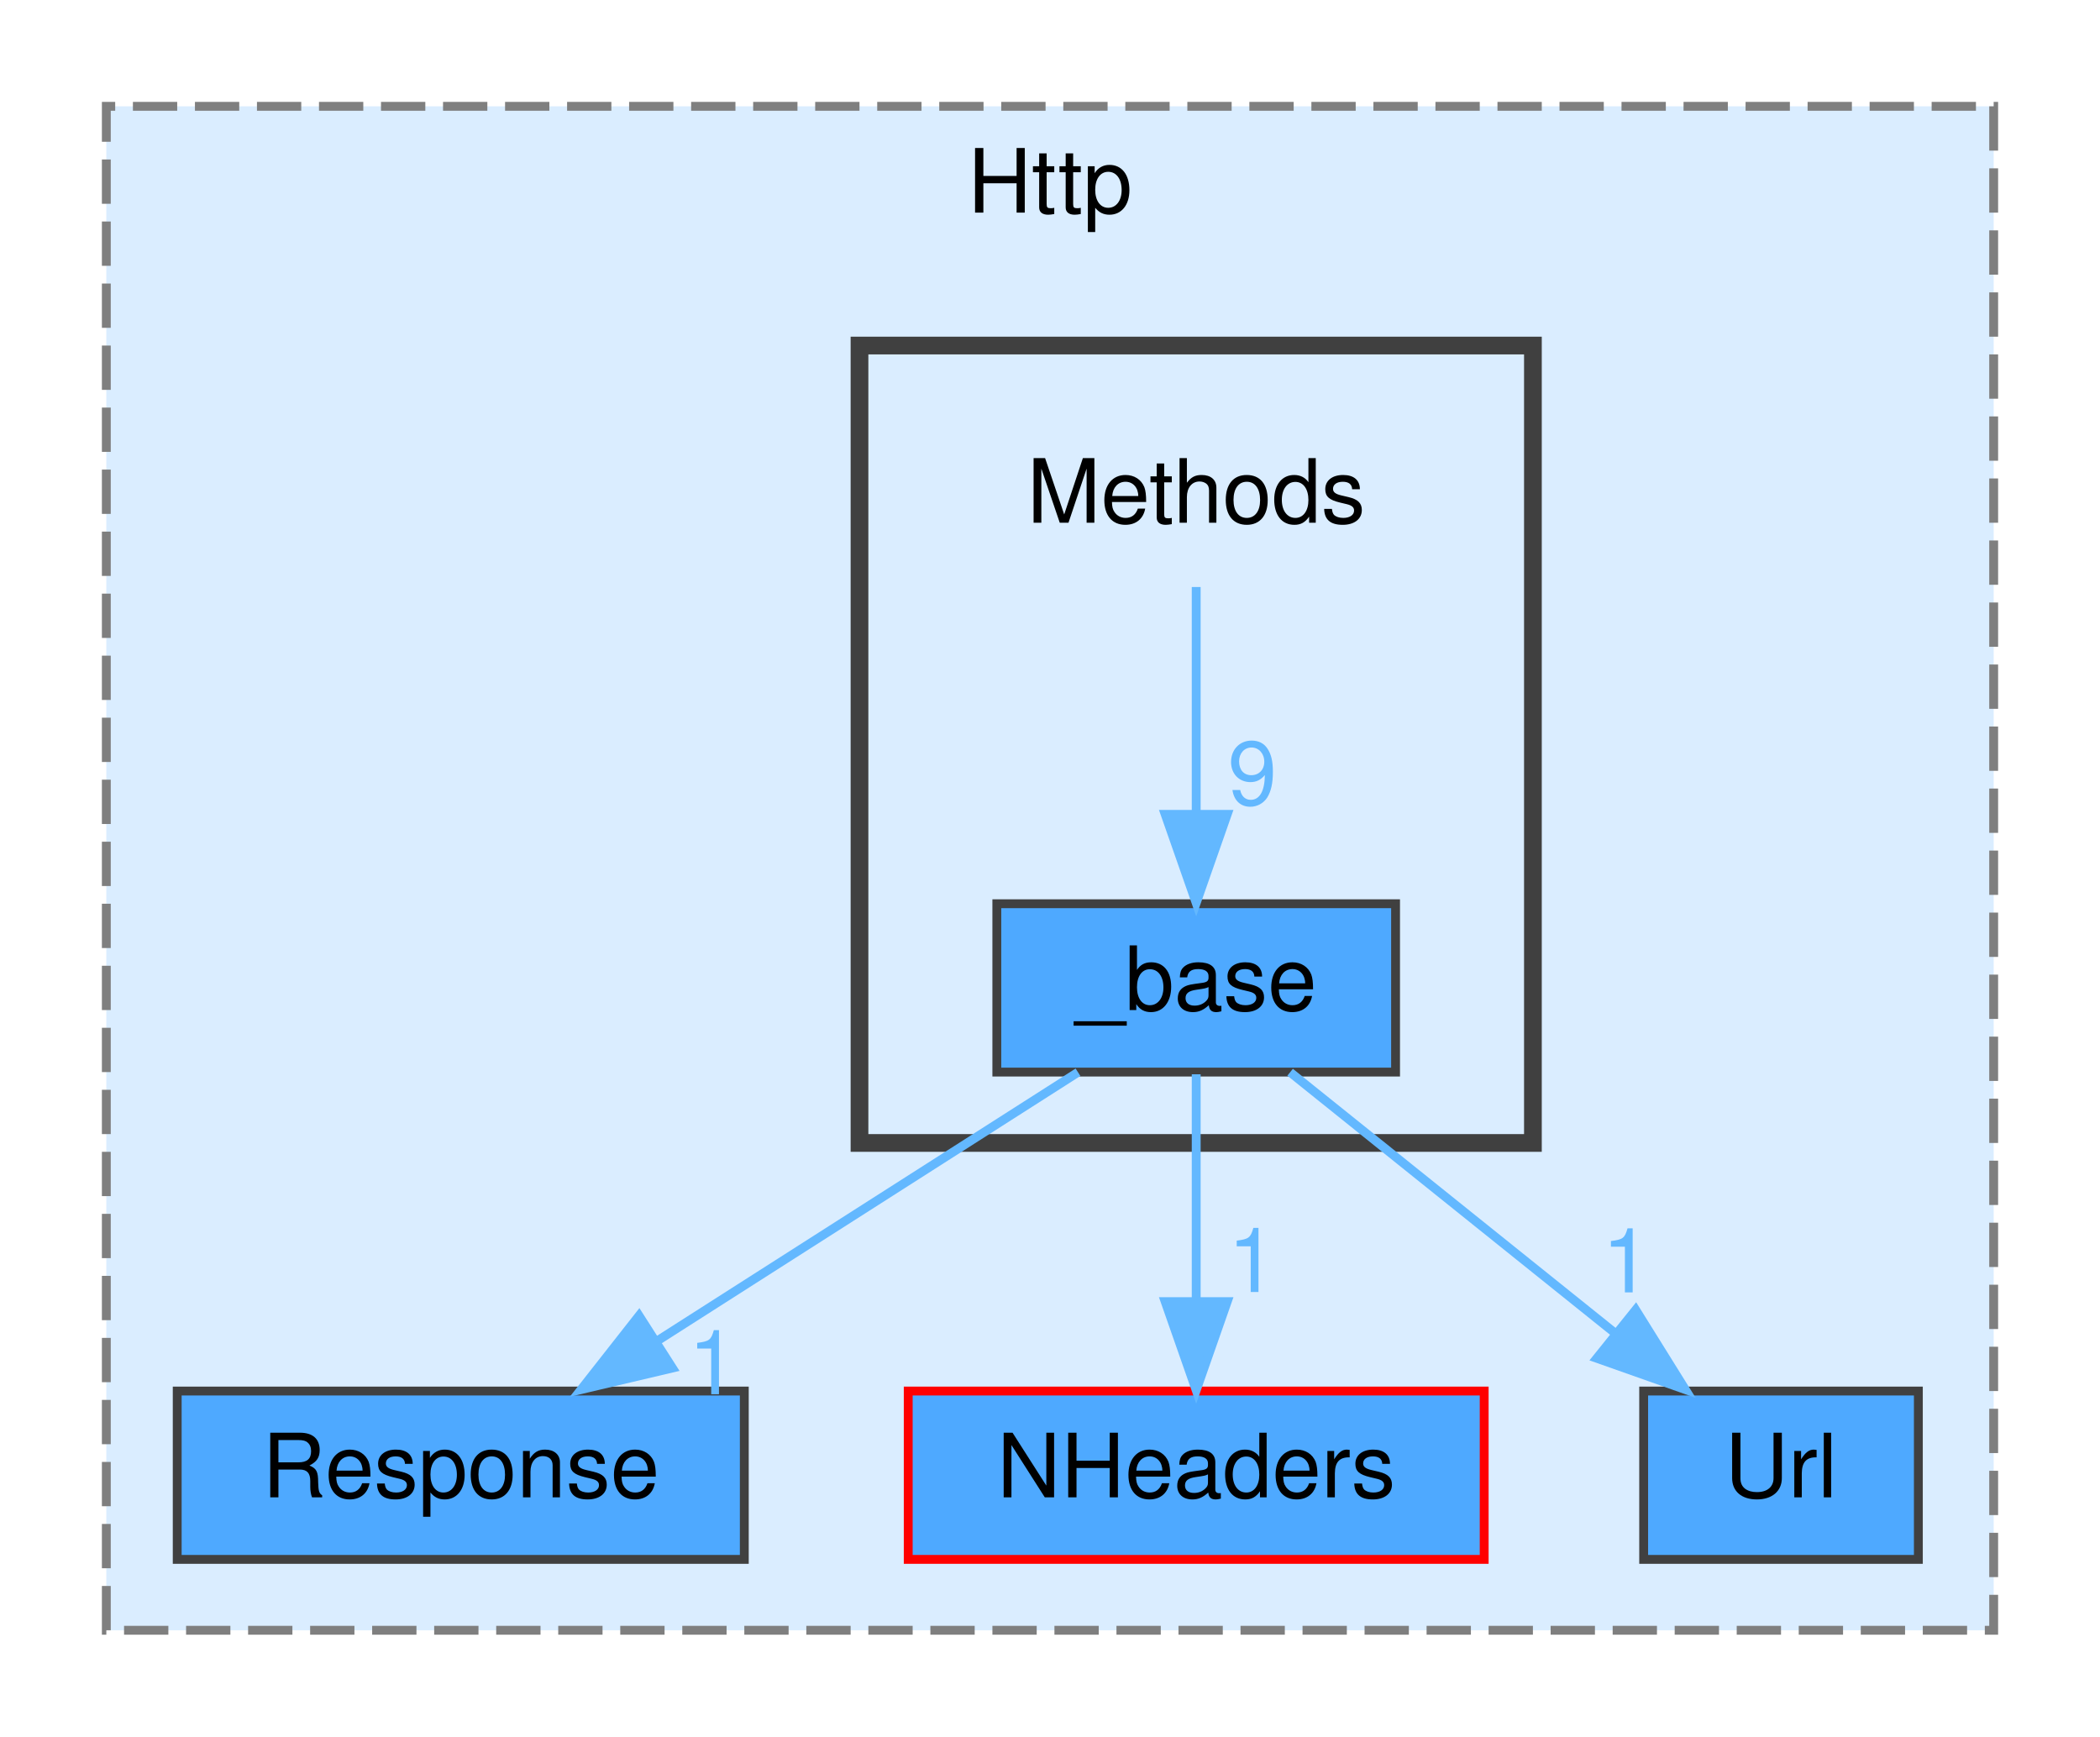
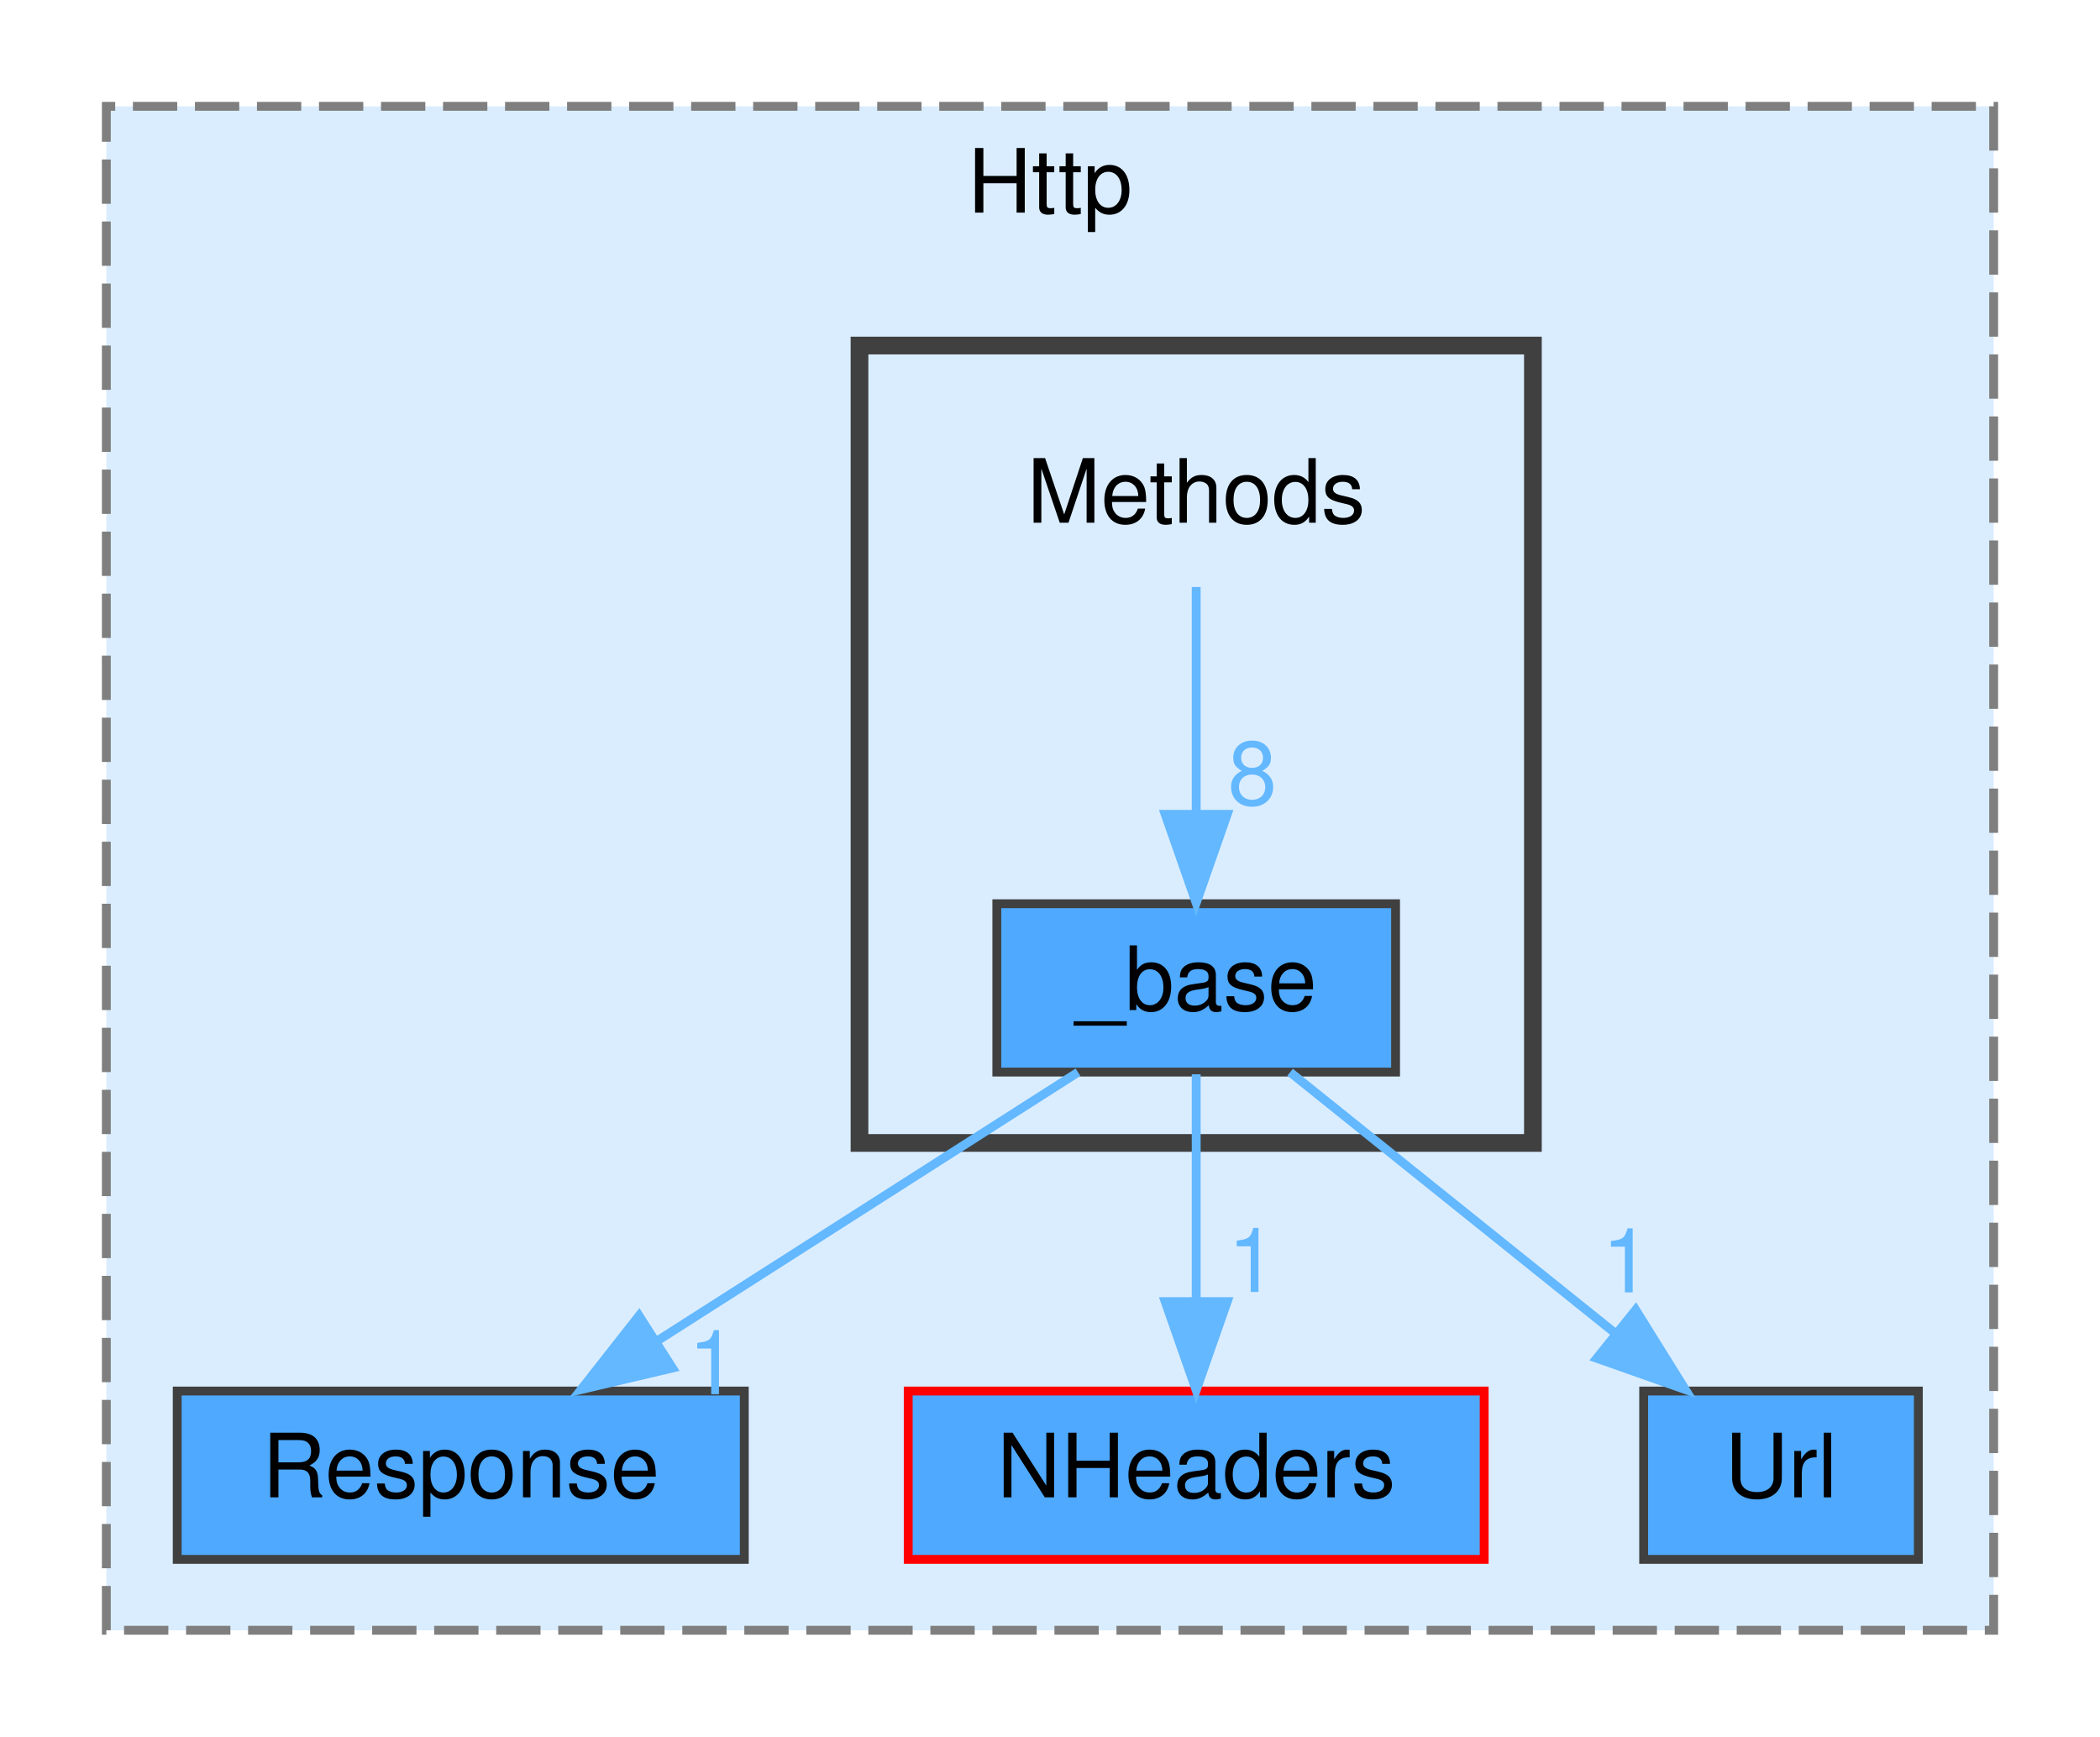
<svg xmlns="http://www.w3.org/2000/svg" xmlns:xlink="http://www.w3.org/1999/xlink" width="237pt" height="196pt" viewBox="0.00 0.00 237.00 196.00">
  <g id="graph0" class="graph" transform="scale(1 1) rotate(0) translate(4 192)">
    <g id="clust1" class="cluster">
      <g id="a_clust1">
        <a xlink:href="dir_41cc9e0bb4f1115e1fe2e2758d2bc168.html" target="_top" xlink:title="Http">
          <polygon fill="#daedff" stroke="#7f7f7f" stroke-dasharray="5,2" points="8,-8 8,-180 221,-180 221,-8 8,-8" />
          <text text-anchor="middle" x="114.5" y="-168" font-family="Helvetica,sans-Serif" font-size="10.00">Http</text>
        </a>
      </g>
    </g>
    <g id="clust2" class="cluster">
      <g id="a_clust2">
        <a xlink:href="dir_09d6a22b96cbdd451a8a41c9804b07f2.html" target="_top">
          <polygon fill="#daedff" stroke="#404040" stroke-width="2" points="93,-63 93,-153 169,-153 169,-63 93,-63" />
        </a>
      </g>
    </g>
    <g id="node1" class="node">
      <g id="a_node1">
        <a xlink:href="dir_2b930848939edf81047ea3b73a2c6d36.html" target="_top" xlink:title="Response">
          <polygon fill="#4ea9ff" stroke="#404040" points="80,-35 16,-35 16,-16 80,-16 80,-35" />
          <text text-anchor="middle" x="48" y="-23" font-family="Helvetica,sans-Serif" font-size="10.00">Response</text>
        </a>
      </g>
    </g>
    <g id="node2" class="node">
      <g id="a_node2">
        <a xlink:href="dir_608161aafd2af5389d03134ffea49c9f.html" target="_top" xlink:title="NHeaders">
          <polygon fill="#4ea9ff" stroke="red" points="163.5,-35 98.5,-35 98.5,-16 163.5,-16 163.5,-35" />
          <text text-anchor="middle" x="131" y="-23" font-family="Helvetica,sans-Serif" font-size="10.00">NHeaders</text>
        </a>
      </g>
    </g>
    <g id="node3" class="node">
      <g id="a_node3">
        <a xlink:href="dir_f0d5f9c2813ecd5c8dcd2e2ff3dca0a2.html" target="_top" xlink:title="Url">
          <polygon fill="#4ea9ff" stroke="#404040" points="212.5,-35 181.5,-35 181.5,-16 212.5,-16 212.5,-35" />
          <text text-anchor="middle" x="197" y="-23" font-family="Helvetica,sans-Serif" font-size="10.00">Url</text>
        </a>
      </g>
    </g>
    <g id="node4" class="node">
      <text text-anchor="middle" x="131" y="-133" font-family="Helvetica,sans-Serif" font-size="10.00">Methods</text>
    </g>
    <g id="node5" class="node">
      <g id="a_node5">
        <a xlink:href="dir_89c63d373f4c9055d88d4b9aac460ae7.html" target="_top" xlink:title="_base">
          <polygon fill="#4ea9ff" stroke="#404040" points="153.5,-90 108.5,-90 108.5,-71 153.5,-71 153.5,-90" />
          <text text-anchor="middle" x="131" y="-78" font-family="Helvetica,sans-Serif" font-size="10.00">_base</text>
        </a>
      </g>
    </g>
    <g id="edge1" class="edge">
      <g id="a_edge1">
        <a xlink:href="dir_000009_000001.html" target="_top">
          <path fill="none" stroke="#63b8ff" d="M131,-125.75C131,-118.8 131,-108.85 131,-100.13" />
          <polygon fill="#63b8ff" stroke="#63b8ff" points="134.5,-100.09 131,-90.09 127.5,-100.09 134.5,-100.09" />
        </a>
      </g>
      <g id="a_edge1-headlabel">
-         <a xlink:href="dir_000009_000001.html" target="_top" xlink:title="9">
-           <text text-anchor="middle" x="137.34" y="-101.18" font-family="Helvetica,sans-Serif" font-size="10.00" fill="#63b8ff">9</text>
+         <a xlink:href="dir_000009_000001.html" target="_top" xlink:title="8">
+           <text text-anchor="middle" x="137.34" y="-101.18" font-family="Helvetica,sans-Serif" font-size="10.00" fill="#63b8ff">8</text>
        </a>
      </g>
    </g>
    <g id="edge2" class="edge">
      <g id="a_edge2">
        <a xlink:href="dir_000001_000017.html" target="_top">
          <path fill="none" stroke="#63b8ff" d="M117.66,-70.98C104.91,-62.84 85.45,-50.41 70.33,-40.76" />
          <polygon fill="#63b8ff" stroke="#63b8ff" points="71.89,-37.6 61.58,-35.17 68.12,-43.5 71.89,-37.6" />
        </a>
      </g>
      <g id="a_edge2-headlabel">
        <a xlink:href="dir_000001_000017.html" target="_top" xlink:title="1">
          <text text-anchor="middle" x="76.45" y="-34.64" font-family="Helvetica,sans-Serif" font-size="10.00" fill="#63b8ff">1</text>
        </a>
      </g>
    </g>
    <g id="edge3" class="edge">
      <g id="a_edge3">
        <a xlink:href="dir_000001_000010.html" target="_top">
          <path fill="none" stroke="#63b8ff" d="M131,-70.75C131,-63.8 131,-53.85 131,-45.13" />
          <polygon fill="#63b8ff" stroke="#63b8ff" points="134.5,-45.09 131,-35.09 127.5,-45.09 134.5,-45.09" />
        </a>
      </g>
      <g id="a_edge3-headlabel">
        <a xlink:href="dir_000001_000010.html" target="_top" xlink:title="1">
          <text text-anchor="middle" x="137.34" y="-46.18" font-family="Helvetica,sans-Serif" font-size="10.00" fill="#63b8ff">1</text>
        </a>
      </g>
    </g>
    <g id="edge4" class="edge">
      <g id="a_edge4">
        <a xlink:href="dir_000001_000020.html" target="_top">
          <path fill="none" stroke="#63b8ff" d="M141.6,-70.98C151.46,-63.07 166.35,-51.11 178.22,-41.58" />
          <polygon fill="#63b8ff" stroke="#63b8ff" points="180.6,-44.16 186.2,-35.17 176.21,-38.7 180.6,-44.16" />
        </a>
      </g>
      <g id="a_edge4-headlabel">
        <a xlink:href="dir_000001_000020.html" target="_top" xlink:title="1">
          <text text-anchor="middle" x="179.57" y="-46.13" font-family="Helvetica,sans-Serif" font-size="10.00" fill="#63b8ff">1</text>
        </a>
      </g>
    </g>
  </g>
</svg>
